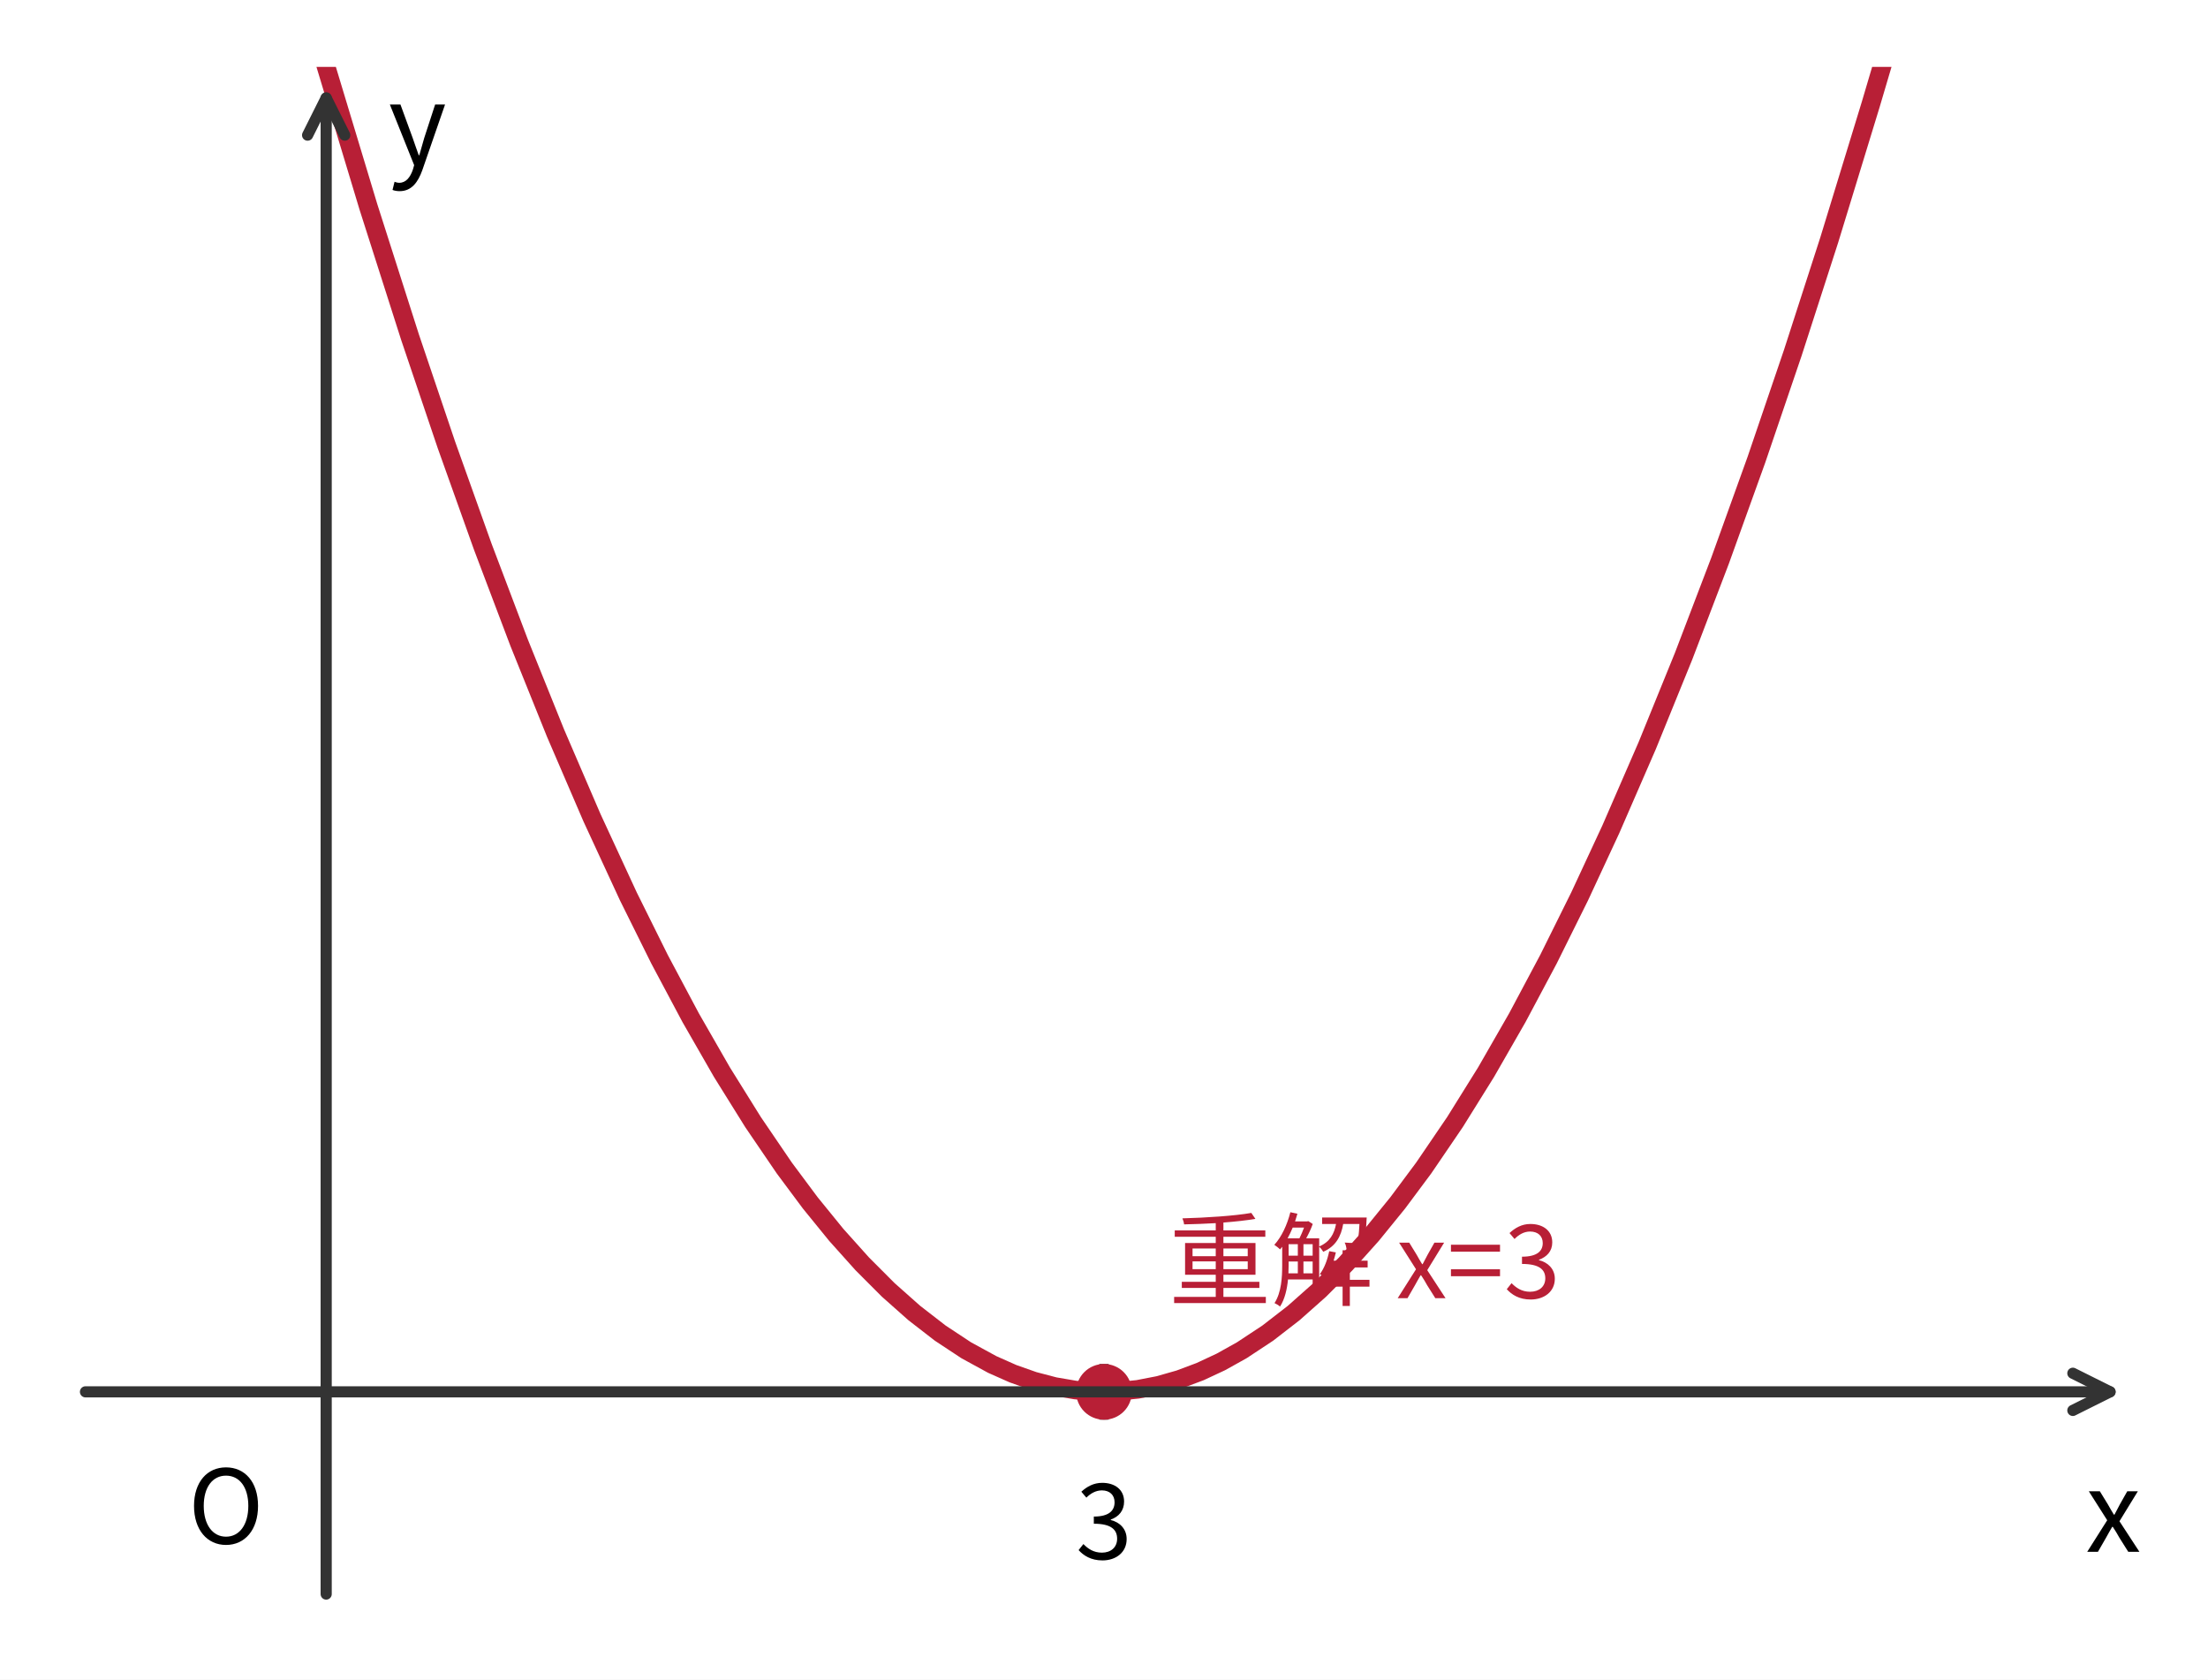
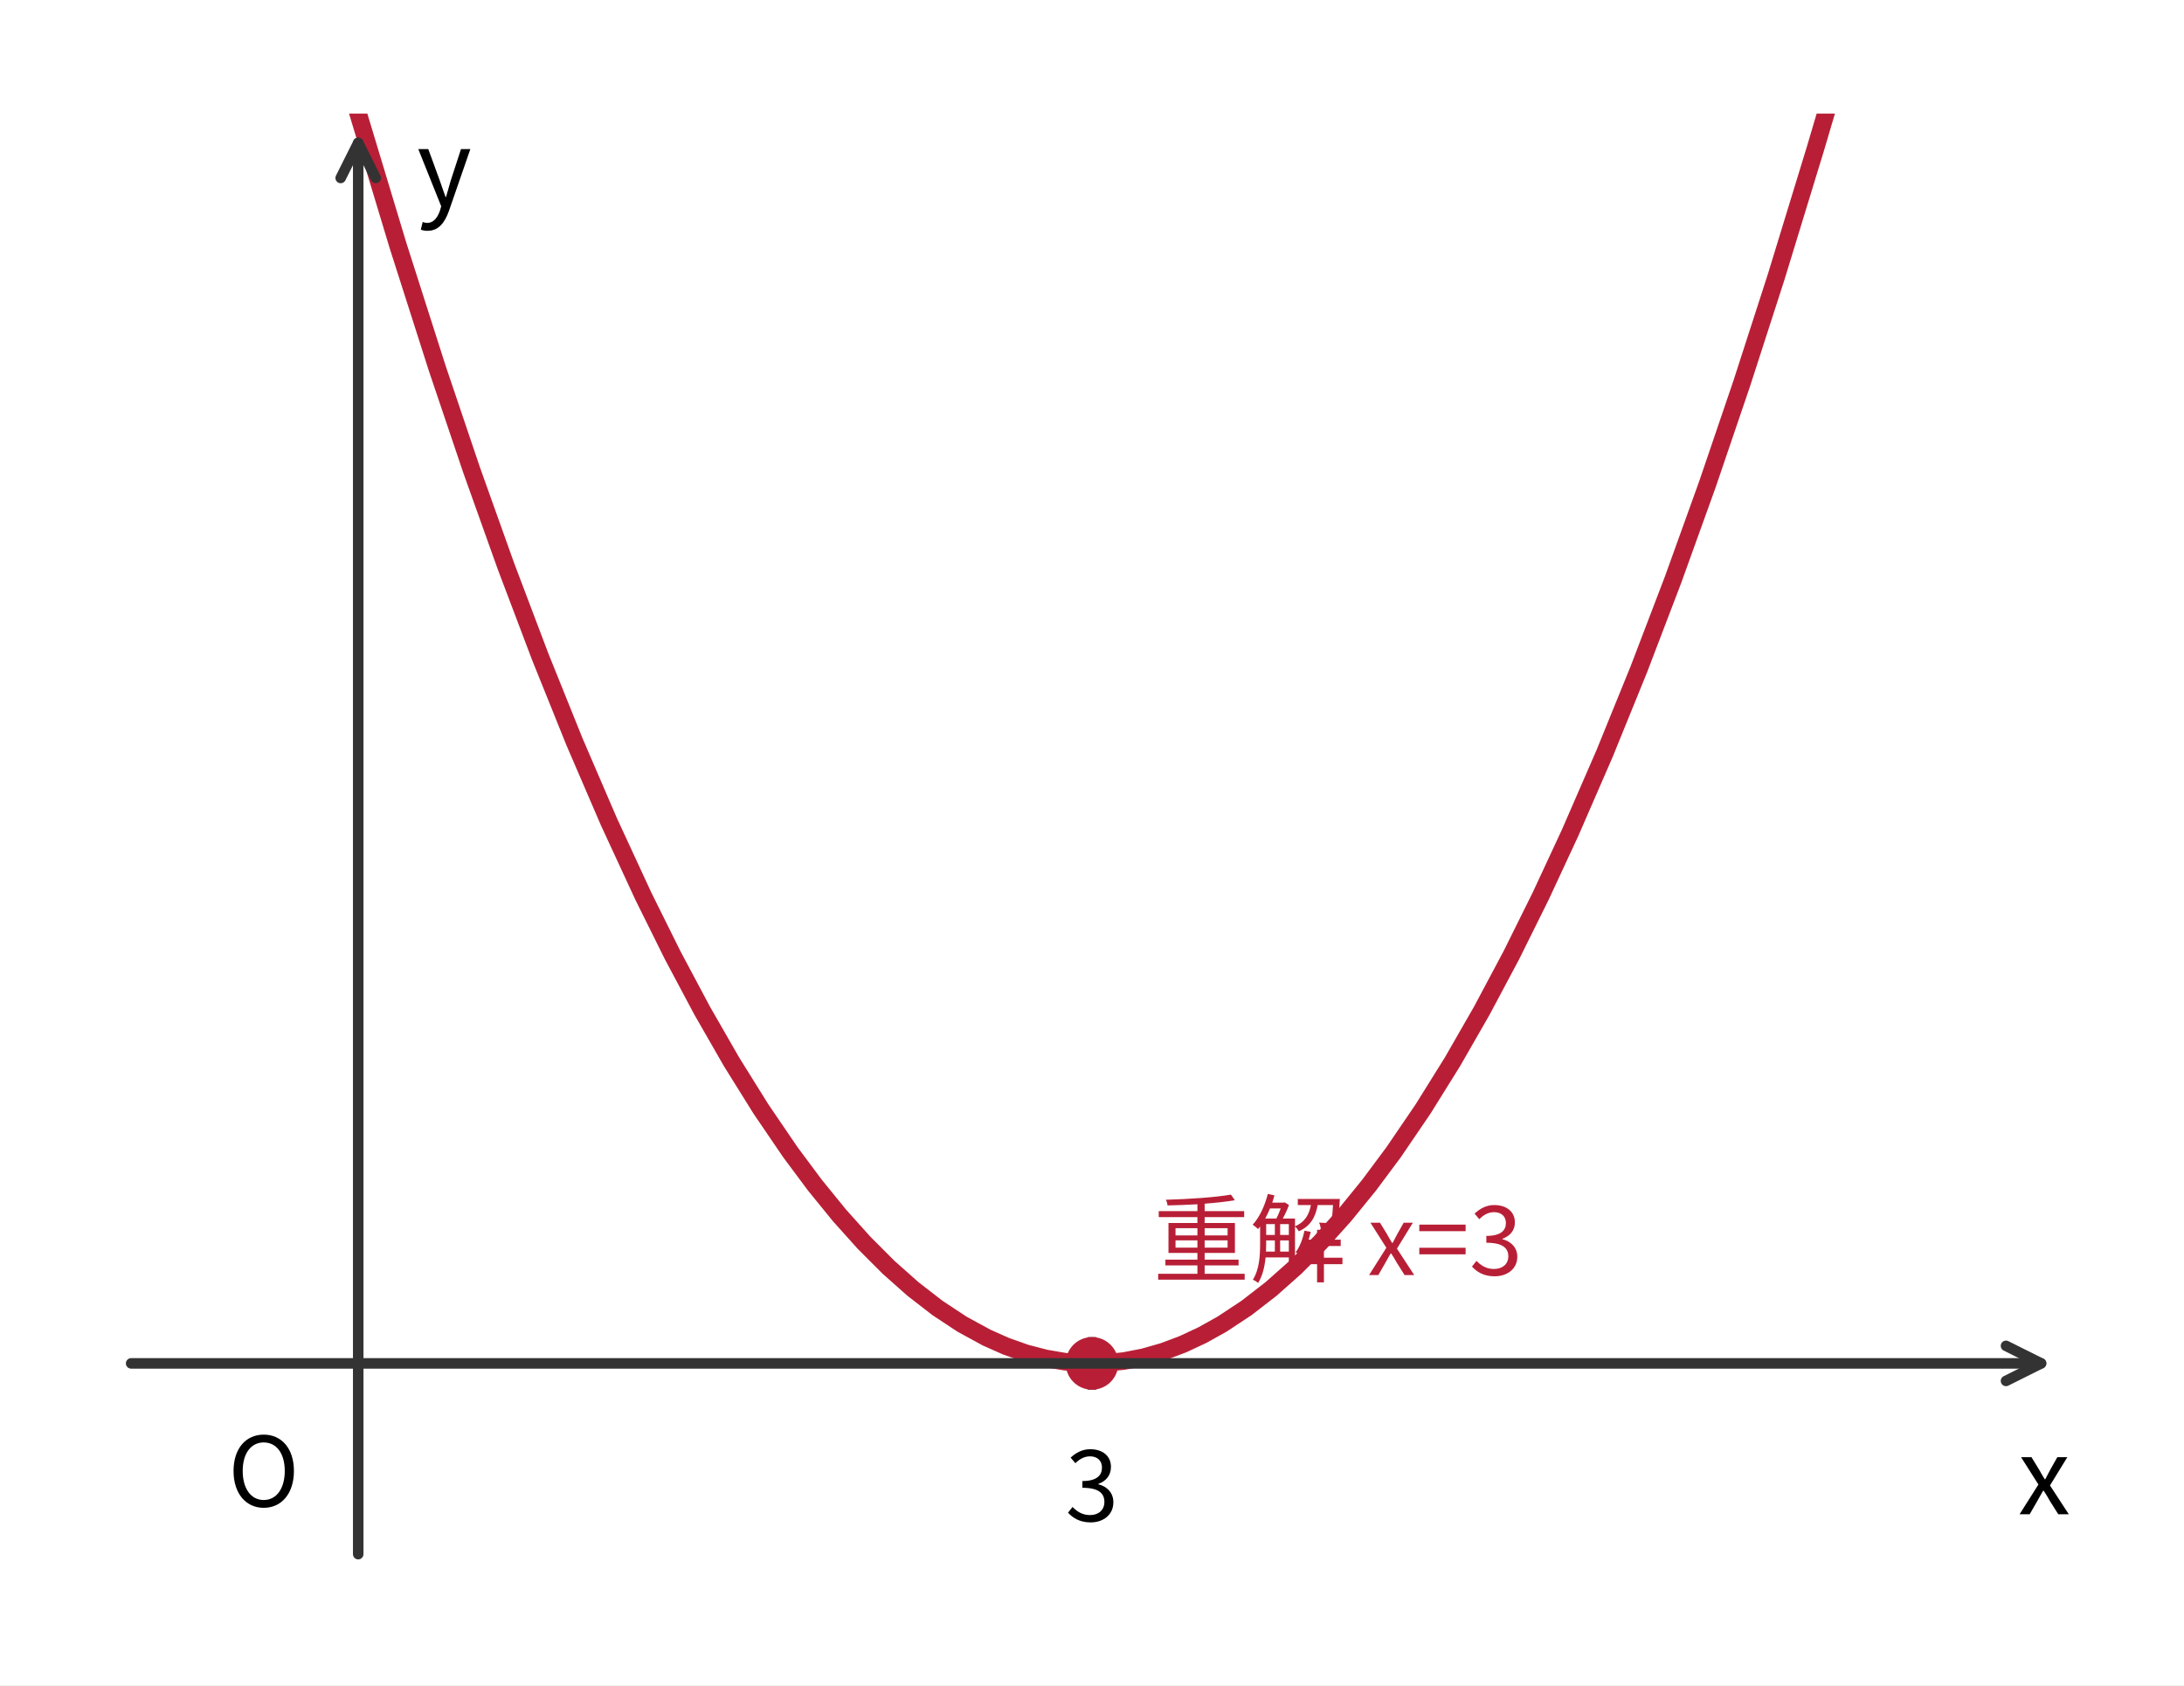
- <svg xmlns="http://www.w3.org/2000/svg" xmlns:xlink="http://www.w3.org/1999/xlink" width="237.6pt" height="180.72pt" viewBox="0 0 237.6 180.72" version="1.1">
+ <svg xmlns="http://www.w3.org/2000/svg" xmlns:xlink="http://www.w3.org/1999/xlink" width="249.12pt" height="192.24pt" viewBox="0 0 249.12 192.24" version="1.1">
  <defs>
    <style type="text/css">*{stroke-linejoin: round; stroke-linecap: butt}</style>
  </defs>
  <g id="figure_1">
    <g id="patch_1">
-       <path d="M 0 180.72  L 237.6 180.72  L 237.6 0  L 0 0  z " style="fill: #ffffff" />
+       <path d="M 0 192.24  L 249.12 192.24  L 249.12 0  L 0 0  z " style="fill: #ffffff" />
    </g>
    <g id="axes_1">
      <g id="line2d_1">
-         <path d="M 118.8 152.255  L 118.8 147.265  " clip-path="url(#pc17ecd699e)" style="fill: none; stroke: #333333; stroke-linecap: square" />
+         <path d="M 124.56 158.015  L 124.56 153.025  " clip-path="url(#pf9a09dcb74)" style="fill: none; stroke: #333333; stroke-linecap: square" />
      </g>
      <g id="line2d_2">
-         <path d="M 35.17 7.438  L 39.645 22.262  L 44.12 36.271  L 48.036 47.861  L 51.952 58.826  L 55.868 69.168  L 59.783 78.885  L 63.699 87.978  L 67.615 96.447  L 70.971 103.21  L 74.328 109.514  L 77.684 115.36  L 81.041 120.747  L 84.397 125.675  L 87.194 129.432  L 89.991 132.871  L 92.788 135.991  L 95.585 138.793  L 98.382 141.276  L 101.179 143.442  L 103.976 145.288  L 106.773 146.816  L 109.011 147.81  L 111.248 148.599  L 113.486 149.185  L 115.723 149.567  L 117.961 149.746  L 120.198 149.72  L 122.436 149.491  L 124.674 149.058  L 126.911 148.421  L 129.149 147.581  L 131.386 146.536  L 133.624 145.288  L 136.421 143.442  L 139.218 141.276  L 142.015 138.793  L 144.812 135.991  L 147.609 132.871  L 150.406 129.432  L 153.203 125.675  L 156.559 120.747  L 159.916 115.36  L 163.272 109.514  L 166.629 103.21  L 169.985 96.447  L 173.341 89.226  L 177.257 80.222  L 181.173 70.594  L 185.089 60.342  L 189.005 49.466  L 192.92 37.965  L 196.836 25.841  L 201.311 11.221  L 202.43 7.438  L 202.43 7.438  " clip-path="url(#pc17ecd699e)" style="fill: none; stroke: #b81f36; stroke-width: 2; stroke-linecap: square" />
+         <path d="M 40.93 13.198  L 45.405 28.022  L 49.88 42.031  L 53.796 53.621  L 57.712 64.586  L 61.628 74.928  L 65.543 84.645  L 69.459 93.738  L 73.375 102.207  L 76.731 108.97  L 80.088 115.274  L 83.444 121.12  L 86.801 126.507  L 90.157 131.435  L 92.954 135.192  L 95.751 138.631  L 98.548 141.751  L 101.345 144.553  L 104.142 147.036  L 106.939 149.202  L 109.736 151.048  L 112.533 152.576  L 114.771 153.57  L 117.008 154.359  L 119.246 154.945  L 121.483 155.327  L 123.721 155.506  L 125.958 155.48  L 128.196 155.251  L 130.434 154.818  L 132.671 154.181  L 134.909 153.341  L 137.146 152.296  L 139.384 151.048  L 142.181 149.202  L 144.978 147.036  L 147.775 144.553  L 150.572 141.751  L 153.369 138.631  L 156.166 135.192  L 158.963 131.435  L 162.319 126.507  L 165.676 121.12  L 169.032 115.274  L 172.389 108.97  L 175.745 102.207  L 179.101 94.986  L 183.017 85.982  L 186.933 76.354  L 190.849 66.102  L 194.765 55.226  L 198.68 43.725  L 202.596 31.601  L 207.071 16.981  L 208.19 13.198  L 208.19 13.198  " clip-path="url(#pf9a09dcb74)" style="fill: none; stroke: #b81f36; stroke-width: 2; stroke-linecap: square" />
      </g>
      <g id="line2d_3">
        <defs>
-           <path id="m480cad4f6d" d="M 0 2.5  C 0.663 2.5 1.299 2.237 1.768 1.768  C 2.237 1.299 2.5 0.663 2.5 0  C 2.5 -0.663 2.237 -1.299 1.768 -1.768  C 1.299 -2.237 0.663 -2.5 0 -2.5  C -0.663 -2.5 -1.299 -2.237 -1.768 -1.768  C -2.237 -1.299 -2.5 -0.663 -2.5 0  C -2.5 0.663 -2.237 1.299 -1.768 1.768  C -1.299 2.237 -0.663 2.5 0 2.5  z " style="stroke: #b81f36" />
+           <path id="mc128c7607b" d="M 0 2.5  C 0.663 2.5 1.299 2.237 1.768 1.768  C 2.237 1.299 2.5 0.663 2.5 0  C 2.5 -0.663 2.237 -1.299 1.768 -1.768  C 1.299 -2.237 0.663 -2.5 0 -2.5  C -0.663 -2.5 -1.299 -2.237 -1.768 -1.768  C -2.237 -1.299 -2.5 -0.663 -2.5 0  C -2.5 0.663 -2.237 1.299 -1.768 1.768  C -1.299 2.237 -0.663 2.5 0 2.5  z " style="stroke: #b81f36" />
        </defs>
-         <g clip-path="url(#pc17ecd699e)">
-           <use xlink:href="#m480cad4f6d" x="118.8" y="149.76" style="fill: #b81f36; stroke: #b81f36" />
+         <g clip-path="url(#pf9a09dcb74)">
+           <use xlink:href="#mc128c7607b" x="124.56" y="155.52" style="fill: #b81f36; stroke: #b81f36" />
        </g>
      </g>
      <g id="patch_2">
-         <path d="M 9.199 149.76  Q 118.799 149.76 227.057 149.76  " style="fill: none; stroke: #333333; stroke-width: 1.2; stroke-linecap: round" />
-         <path d="M 223.057 147.76  L 227.057 149.76  L 223.057 151.76  " style="fill: none; stroke: #333333; stroke-width: 1.2; stroke-linecap: round" />
+         <path d="M 14.959 155.52  Q 124.559 155.52 232.817 155.52  " style="fill: none; stroke: #333333; stroke-width: 1.2; stroke-linecap: round" />
+         <path d="M 228.817 153.52  L 232.817 155.52  L 228.817 157.52  " style="fill: none; stroke: #333333; stroke-width: 1.2; stroke-linecap: round" />
      </g>
      <g id="patch_3">
-         <path d="M 35.1 171.518  Q 35.1 90.358 35.1 10.54  " style="fill: none; stroke: #333333; stroke-width: 1.2; stroke-linecap: round" />
-         <path d="M 33.1 14.54  L 35.1 10.54  L 37.1 14.54  " style="fill: none; stroke: #333333; stroke-width: 1.2; stroke-linecap: round" />
+         <path d="M 40.86 177.278  Q 40.86 96.118 40.86 16.3  " style="fill: none; stroke: #333333; stroke-width: 1.2; stroke-linecap: round" />
+         <path d="M 38.86 20.3  L 40.86 16.3  L 42.86 20.3  " style="fill: none; stroke: #333333; stroke-width: 1.2; stroke-linecap: round" />
      </g>
      <g id="text_1">
-         <g transform="translate(224.4244 166.9728) scale(0.12 -0.12)">
+         <g transform="translate(230.1844 172.7328) scale(0.12 -0.12)">
          <defs>
            <path id="NotoSansCJKjp-Regular-59" d="M 96 0  L 710 0  L 1178 813  C 1299 1024 1408 1235 1530 1434  L 1562 1434  C 1696 1235 1824 1024 1939 813  L 2451 0  L 3091 0  L 1946 1754  L 3002 3475  L 2394 3475  L 1965 2714  C 1856 2515 1760 2330 1658 2131  L 1626 2131  C 1510 2330 1389 2515 1286 2714  L 819 3475  L 186 3475  L 1242 1811  L 96 0  z " transform="scale(0.015625)" />
          </defs>
          <use xlink:href="#NotoSansCJKjp-Regular-59" />
        </g>
      </g>
      <g id="text_2">
-         <g transform="translate(41.796 17.76) scale(0.12 -0.12)">
+         <g transform="translate(47.556 23.52) scale(0.12 -0.12)">
          <defs>
            <path id="NotoSansCJKjp-Regular-5a" d="M 646 -1498  C 1338 -1498 1702 -973 1946 -294  L 3251 3475  L 2682 3475  L 2054 1549  C 1965 1235 1862 883 1773 563  L 1741 563  C 1619 890 1504 1242 1395 1549  L 691 3475  L 83 3475  L 1478 -6  L 1402 -269  C 1254 -698 1011 -1018 621 -1018  C 525 -1018 422 -986 352 -960  L 237 -1427  C 346 -1472 486 -1498 646 -1498  z " transform="scale(0.015625)" />
          </defs>
          <use xlink:href="#NotoSansCJKjp-Regular-5a" />
        </g>
      </g>
      <g id="text_3">
-         <g transform="translate(20.24166 166.0928) scale(0.11 -0.11)">
+         <g transform="translate(26.00166 171.8528) scale(0.11 -0.11)">
          <defs>
            <path id="NotoSansCJKjp-Regular-30" d="M 2374 -83  C 3552 -83 4378 858 4378 2362  C 4378 3866 3552 4774 2374 4774  C 1197 4774 371 3866 371 2362  C 371 858 1197 -83 2374 -83  z M 2374 435  C 1530 435 979 1190 979 2362  C 979 3533 1530 4256 2374 4256  C 3219 4256 3770 3533 3770 2362  C 3770 1190 3219 435 2374 435  z " transform="scale(0.015625)" />
          </defs>
          <use xlink:href="#NotoSansCJKjp-Regular-30" />
        </g>
      </g>
      <g id="text_4">
-         <g transform="translate(115.7475 167.756) scale(0.11 -0.11)">
+         <g transform="translate(121.5075 173.516) scale(0.11 -0.11)">
          <defs>
            <path id="NotoSansCJKjp-Regular-14" d="M 1683 -83  C 2522 -83 3194 416 3194 1254  C 3194 1901 2752 2310 2202 2445  L 2202 2477  C 2701 2650 3034 3034 3034 3603  C 3034 4346 2458 4774 1664 4774  C 1126 4774 710 4538 358 4218  L 672 3846  C 941 4115 1267 4301 1645 4301  C 2138 4301 2438 4006 2438 3558  C 2438 3053 2112 2662 1139 2662  L 1139 2214  C 2227 2214 2598 1843 2598 1274  C 2598 736 2208 403 1645 403  C 1114 403 762 659 486 941  L 186 563  C 493 224 954 -83 1683 -83  z " transform="scale(0.015625)" />
          </defs>
          <use xlink:href="#NotoSansCJKjp-Regular-14" />
        </g>
      </g>
      <g id="text_5">
-         <g style="fill: #b81f36" transform="translate(125.775 139.684) scale(0.11 -0.11)">
+         <g style="fill: #b81f36" transform="translate(131.535 145.444) scale(0.11 -0.11)">
          <defs>
            <path id="NotoSansCJKjp-Regular-a106" d="M 1018 3456  L 1018 1466  L 2938 1466  L 2938 1024  L 813 1024  L 813 640  L 2938 640  L 2938 83  L 333 83  L 333 -307  L 6074 -307  L 6074 83  L 3418 83  L 3418 640  L 5670 640  L 5670 1024  L 3418 1024  L 3418 1466  L 5427 1466  L 5427 3456  L 3418 3456  L 3418 3846  L 6042 3846  L 6042 4243  L 3418 4243  L 3418 4736  C 4166 4794 4870 4870 5421 4966  L 5165 5338  C 4154 5158 2342 5037 851 4998  C 896 4902 947 4730 954 4621  C 1581 4634 2266 4659 2938 4698  L 2938 4243  L 371 4243  L 371 3846  L 2938 3846  L 2938 3456  L 1018 3456  z M 1485 2304  L 2938 2304  L 2938 1818  L 1485 1818  L 1485 2304  z M 3418 2304  L 4941 2304  L 4941 1818  L 3418 1818  L 3418 2304  z M 1485 3110  L 2938 3110  L 2938 2630  L 1485 2630  L 1485 3110  z M 3418 3110  L 4941 3110  L 4941 2630  L 3418 2630  L 3418 3110  z " transform="scale(0.015625)" />
            <path id="NotoSansCJKjp-Regular-926e" d="M 1677 3379  L 1677 2662  L 1101 2662  L 1101 3379  L 1677 3379  z M 2029 3379  L 2605 3379  L 2605 2662  L 2029 2662  L 2029 3379  z M 1037 3750  C 1152 3962 1261 4186 1357 4422  L 2067 4422  C 1984 4192 1875 3942 1779 3750  L 1037 3750  z M 1210 5382  C 1011 4595 659 3834 205 3341  C 307 3277 493 3130 563 3053  L 698 3219  L 698 2048  C 698 1325 653 371 218 -307  C 314 -346 493 -454 563 -525  C 864 -58 1005 576 1062 1171  L 2605 1171  L 2605 19  C 2605 -70 2573 -96 2483 -96  C 2400 -102 2106 -102 1779 -96  C 1837 -205 1907 -390 1926 -506  C 2374 -506 2630 -499 2797 -429  C 2957 -352 3014 -218 3014 13  L 3014 3219  C 3110 3142 3219 2995 3270 2906  C 4070 3258 4384 3885 4518 4646  L 5536 4646  C 5498 3898 5446 3597 5376 3514  C 5331 3462 5280 3456 5184 3456  C 5101 3456 4864 3462 4608 3482  C 4672 3373 4710 3206 4723 3085  C 4986 3066 5254 3066 5389 3078  C 5549 3091 5651 3136 5734 3238  C 5875 3392 5933 3802 5978 4870  C 5984 4934 5990 5050 5990 5050  L 3200 5050  L 3200 4646  L 4070 4646  C 3955 4045 3699 3526 3014 3238  L 3014 3750  L 2202 3750  C 2355 4026 2509 4352 2611 4646  L 2330 4826  L 2259 4806  L 1504 4806  C 1555 4966 1606 5126 1651 5286  L 1210 5382  z M 1677 2298  L 1677 1555  L 1088 1555  L 1101 2048  L 1101 2298  L 1677 2298  z M 2029 2298  L 2605 2298  L 2605 1555  L 2029 1555  L 2029 2298  z M 3642 2944  C 3533 2406 3334 1869 3053 1504  C 3162 1459 3347 1363 3430 1306  C 3552 1478 3661 1690 3763 1926  L 4480 1926  L 4480 1152  L 3123 1152  L 3123 723  L 4480 723  L 4480 -486  L 4934 -486  L 4934 723  L 6163 723  L 6163 1152  L 4934 1152  L 4934 1926  L 6048 1926  L 6048 2349  L 4934 2349  L 4934 3002  L 4480 3002  L 4480 2349  L 3917 2349  C 3968 2515 4019 2694 4058 2867  L 3642 2944  z " transform="scale(0.015625)" />
            <path id="NotoSansCJKjp-Regular-1" transform="scale(0.015625)" />
            <path id="NotoSansCJKjp-Regular-1e" d="M 243 2912  L 3315 2912  L 3315 3347  L 243 3347  L 243 2912  z M 243 1376  L 3315 1376  L 3315 1811  L 243 1811  L 243 1376  z " transform="scale(0.015625)" />
            <path id="NotoSansCJKjp-Regular-f6b4" d="M 1683 -83  C 2522 -83 3194 403 3194 1216  C 3194 1843 2752 2246 2202 2381  L 2202 2406  C 2694 2586 3034 2938 3034 3494  C 3034 4224 2458 4646 1664 4646  C 1126 4646 710 4403 358 4077  L 672 3706  C 941 3981 1267 4173 1645 4173  C 2138 4173 2438 3891 2438 3450  C 2438 2970 2112 2598 1139 2598  L 1139 2144  C 2227 2144 2598 1786 2598 1242  C 2598 723 2208 403 1645 403  C 1114 403 762 659 486 941  L 186 563  C 493 224 954 -83 1683 -83  z " transform="scale(0.015625)" />
          </defs>
          <use xlink:href="#NotoSansCJKjp-Regular-a106" />
          <use xlink:href="#NotoSansCJKjp-Regular-926e" transform="translate(100 0)" />
          <use xlink:href="#NotoSansCJKjp-Regular-1" transform="translate(200 0)" />
          <use xlink:href="#NotoSansCJKjp-Regular-59" transform="translate(222.4062 0)" />
          <use xlink:href="#NotoSansCJKjp-Regular-1e" transform="translate(272.2031 0)" />
          <use xlink:href="#NotoSansCJKjp-Regular-f6b4" transform="translate(327.7031 0)" />
        </g>
      </g>
    </g>
  </g>
  <defs>
-     <clipPath id="pc17ecd699e">
-       <rect x="7.2" y="7.2" width="223.2" height="166.32" />
+     <clipPath id="pf9a09dcb74">
+       <rect x="12.96" y="12.96" width="223.2" height="166.32" />
    </clipPath>
  </defs>
</svg>
